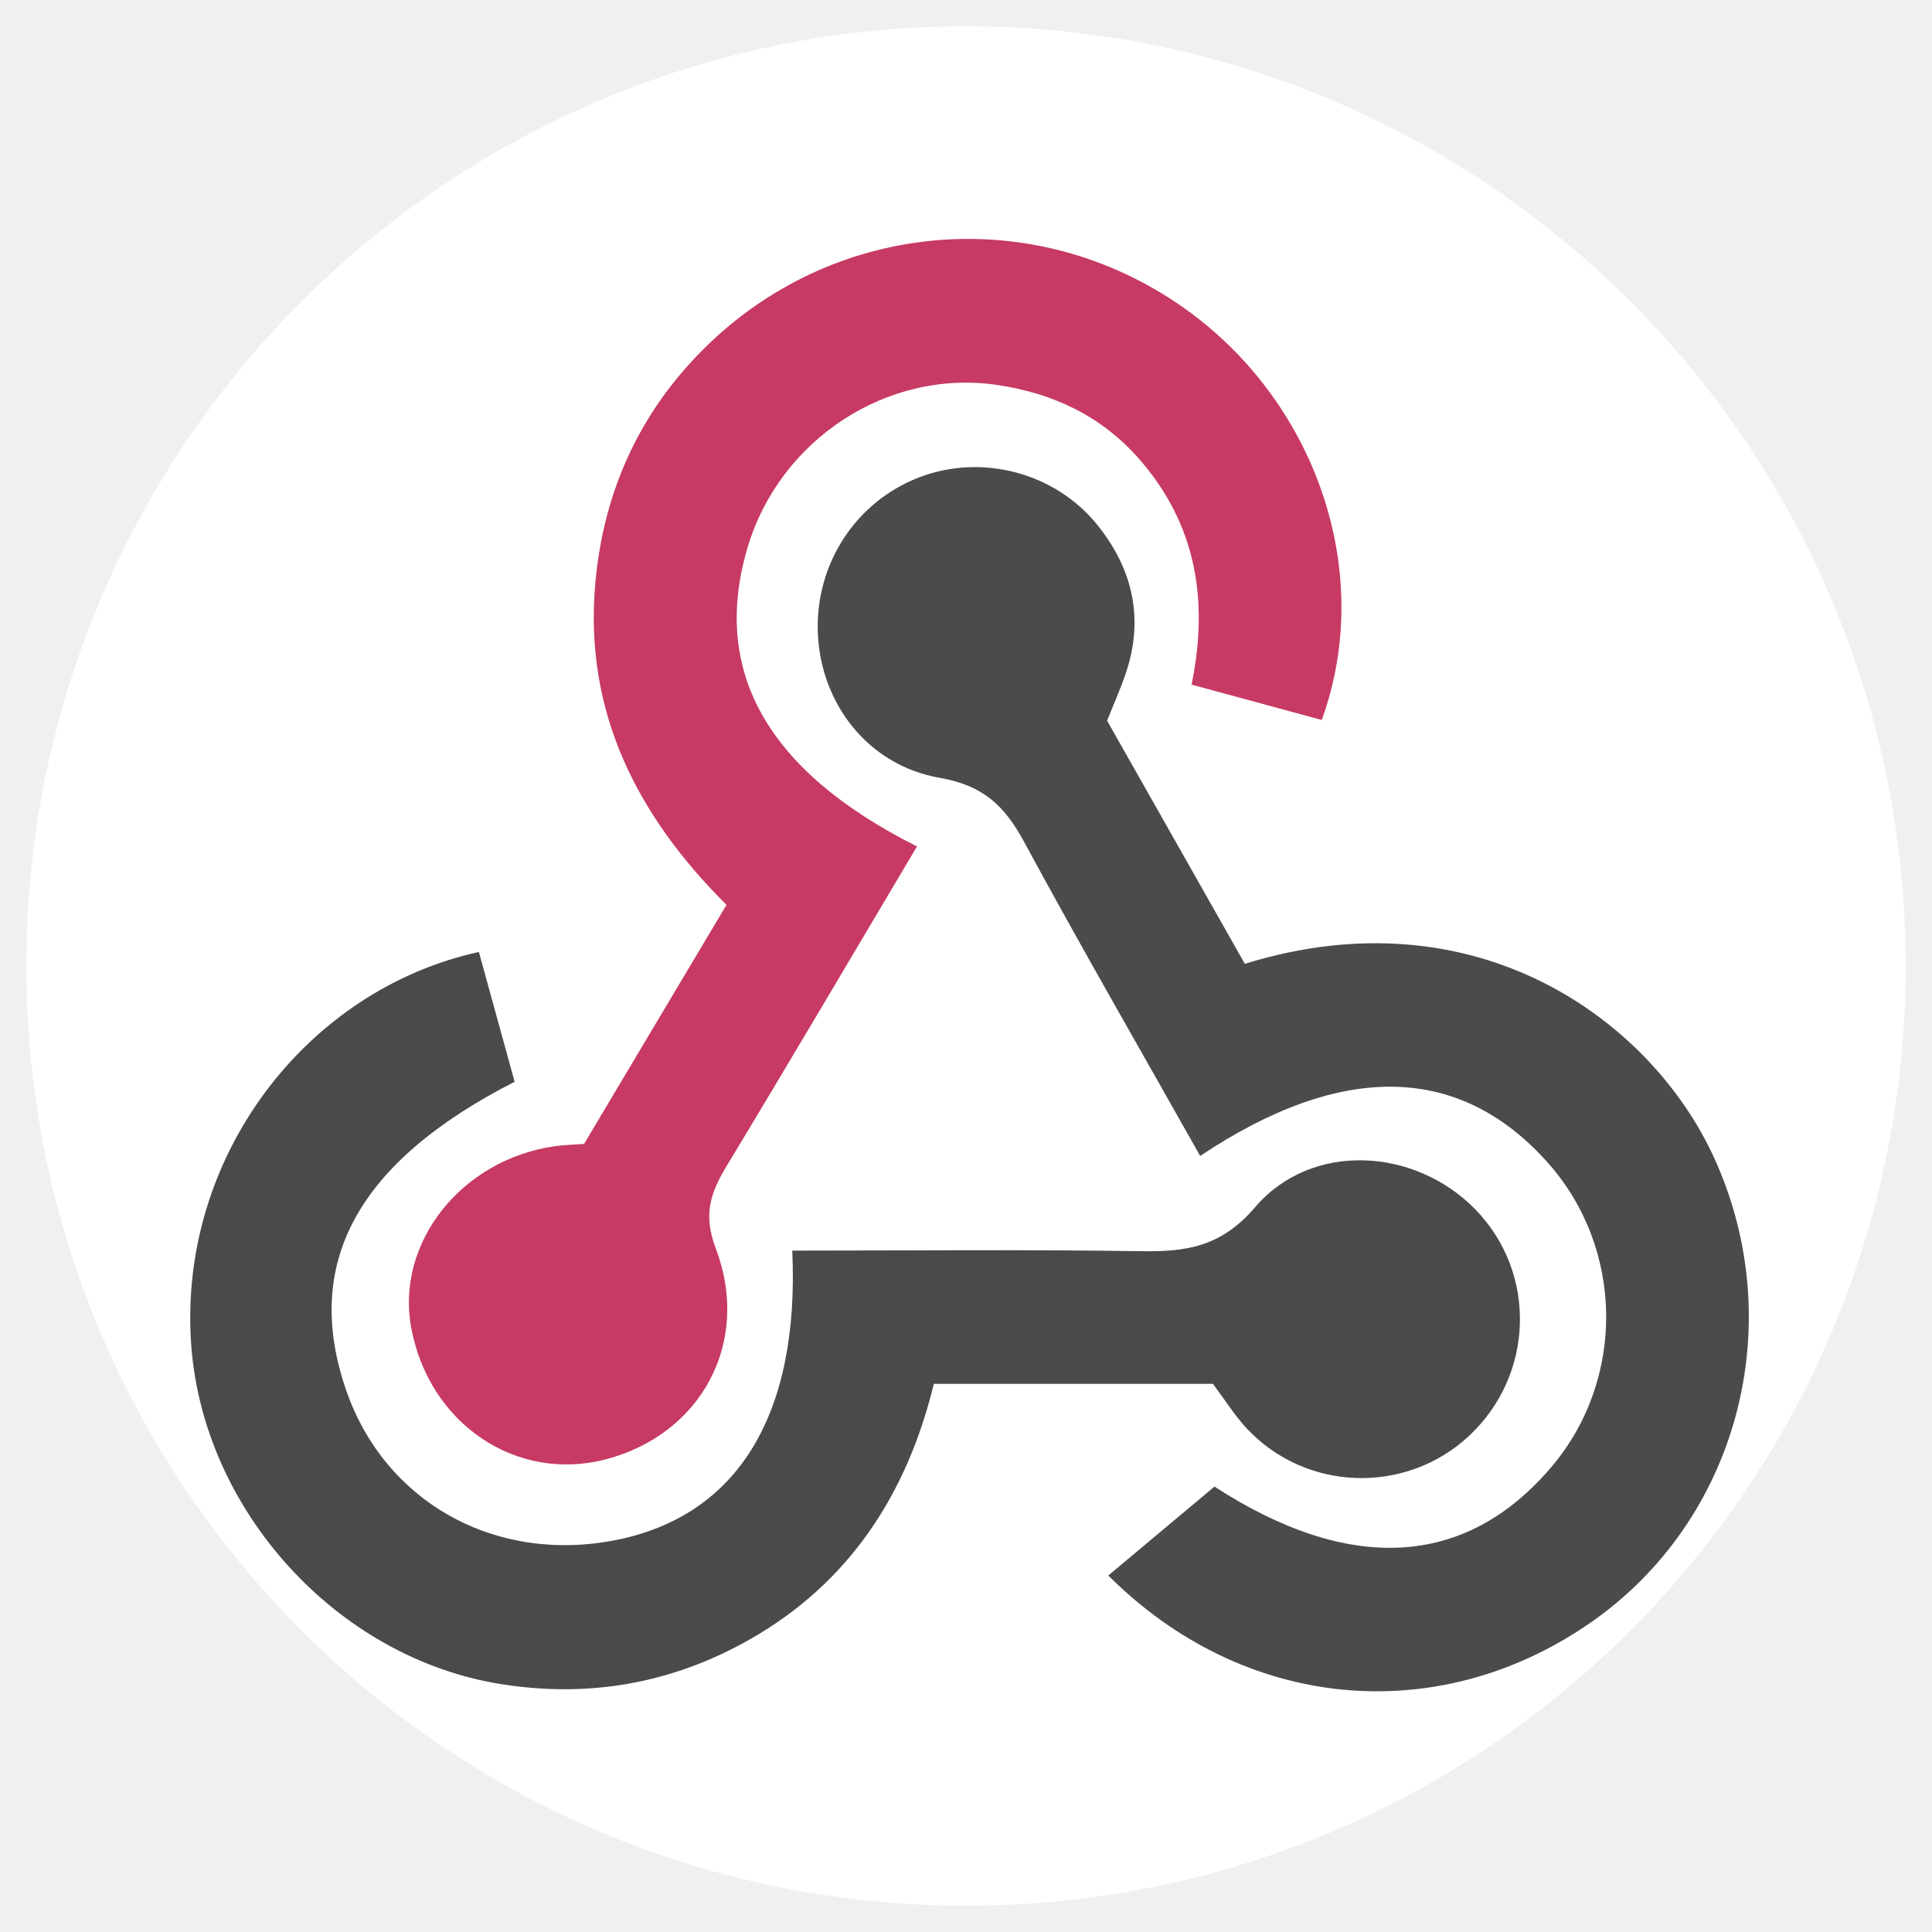
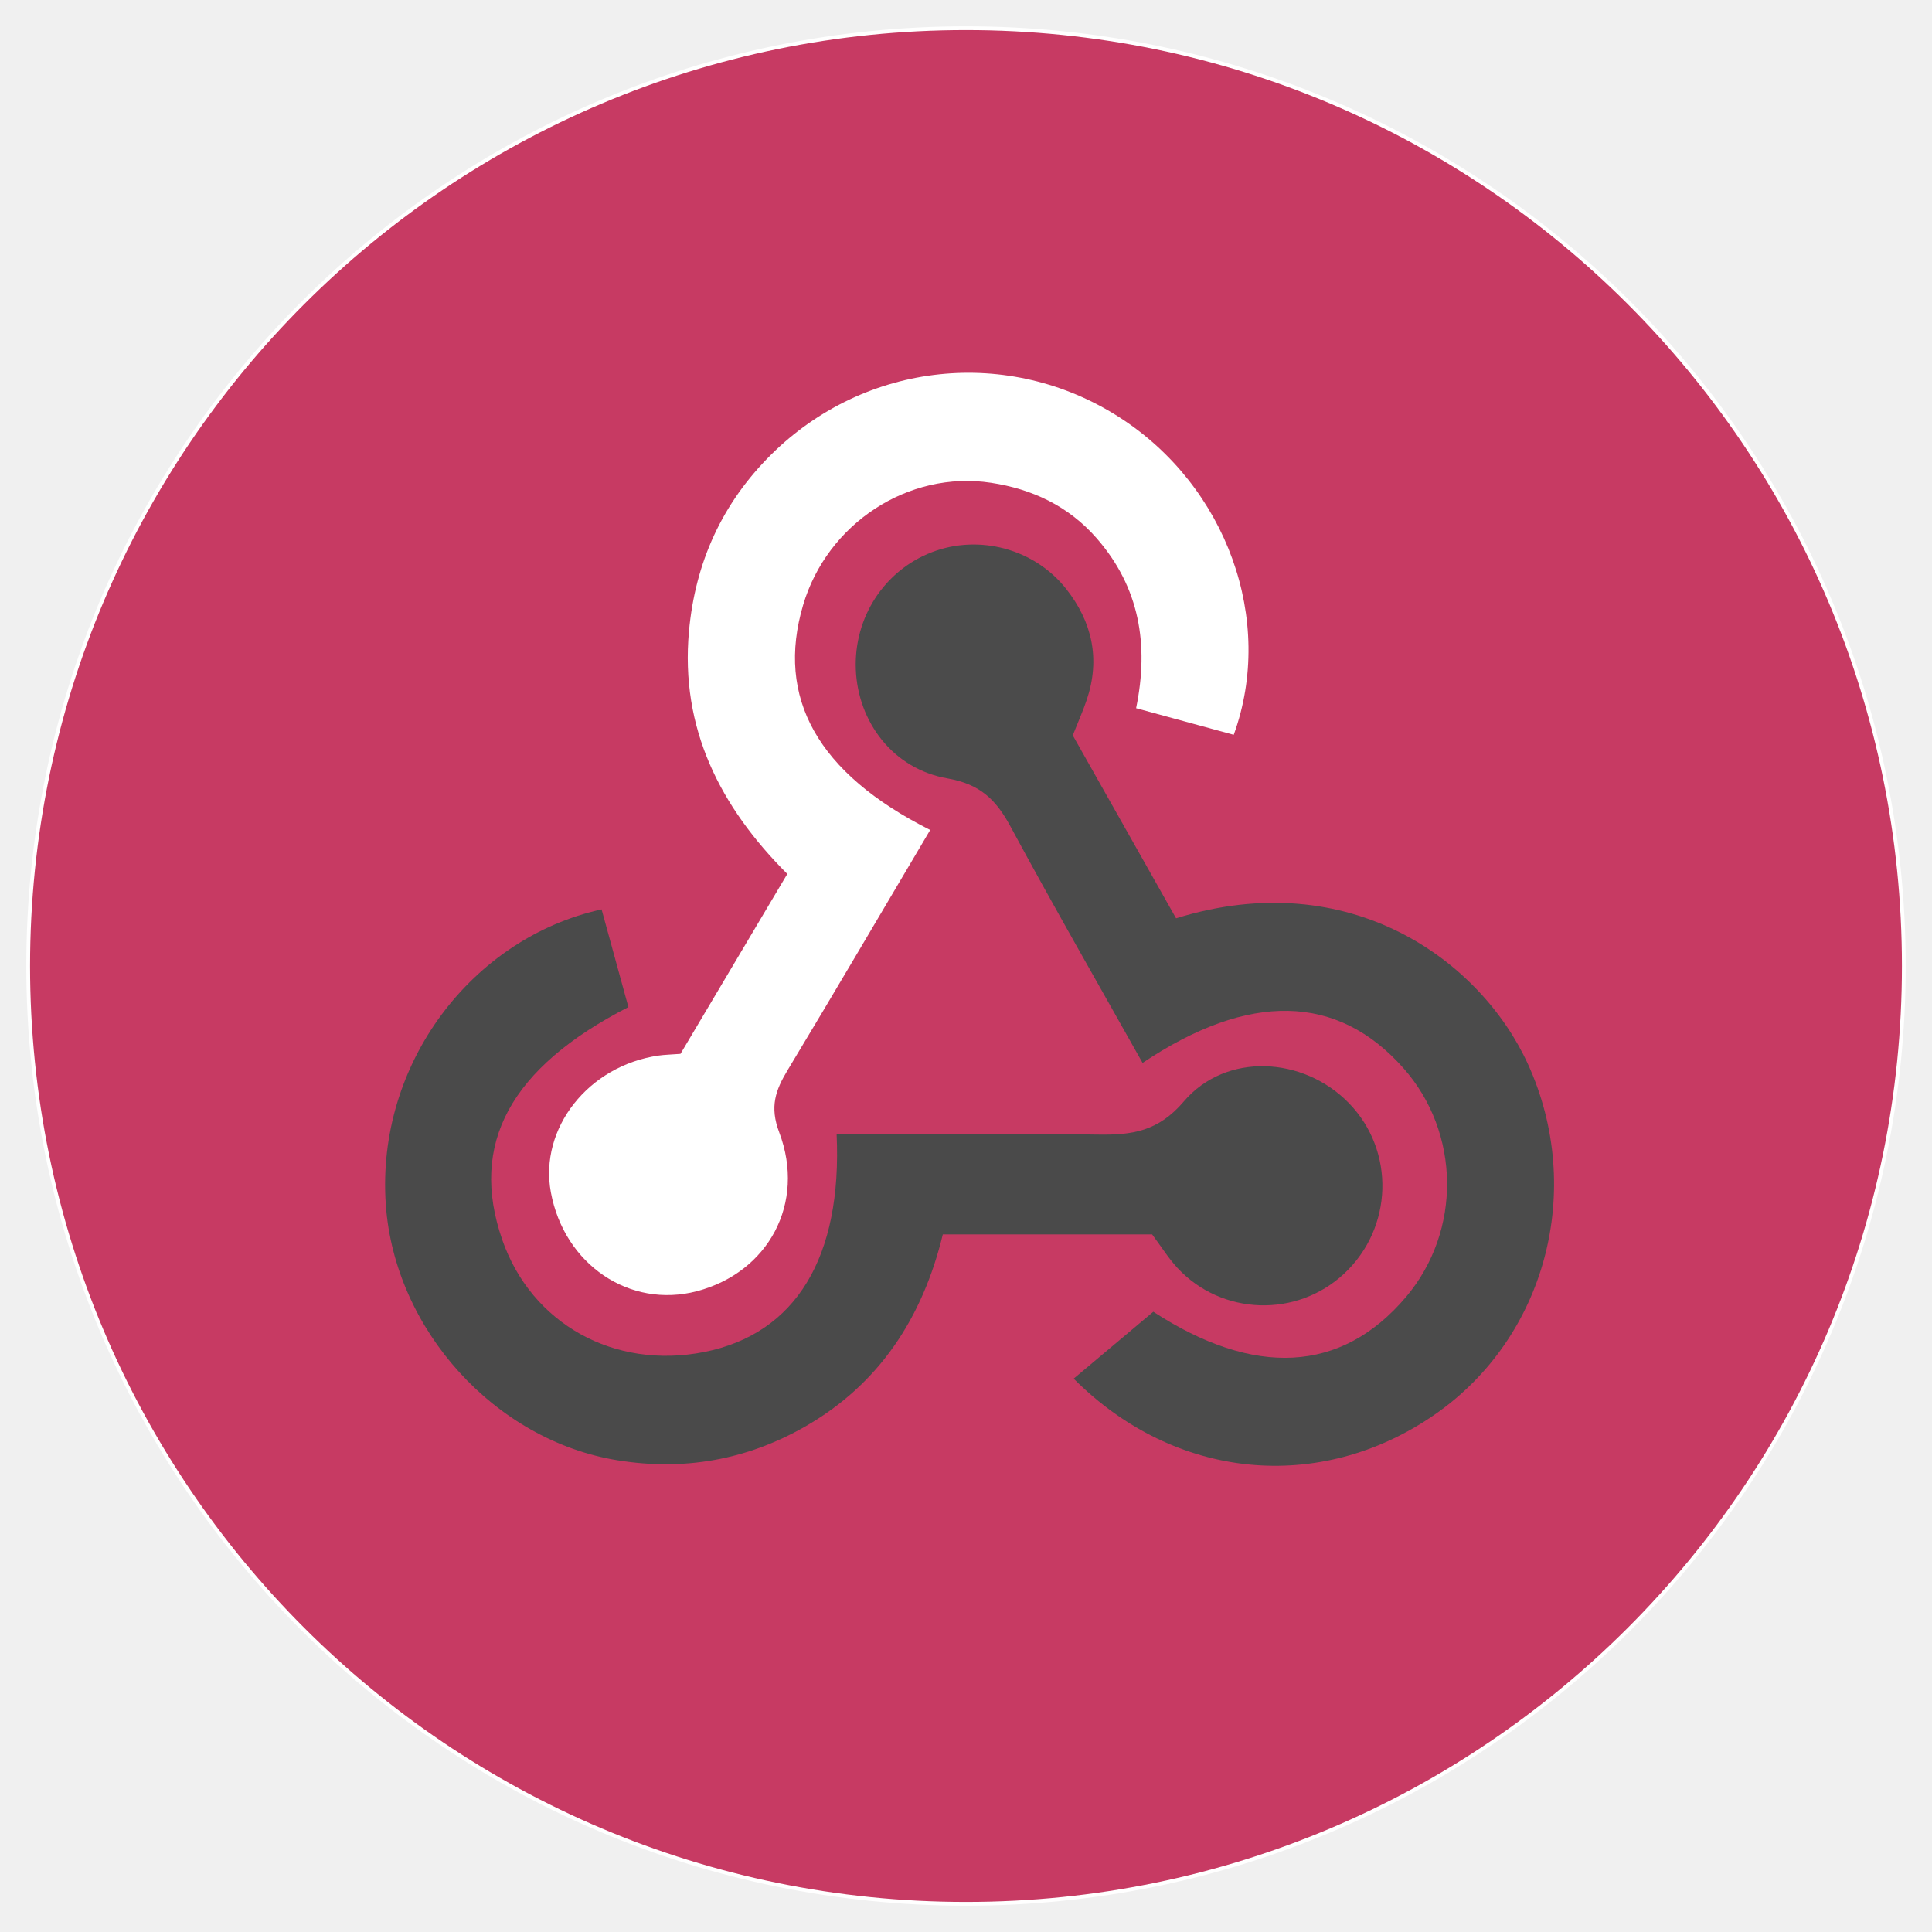
<svg xmlns="http://www.w3.org/2000/svg" xmlns:xlink="http://www.w3.org/1999/xlink" width="257" height="257" viewBox="0 0 257 257">
  <defs>
-     <circle id="logo-a" cx="128.5" cy="128.5" r="125" />
+     <circle id="logo-a" cx="128.5" cy="128.5" r="124.5" />
  </defs>
  <g fill="none" fill-rule="evenodd">
    <circle cx="128" cy="128" r="125" fill="#FFF" transform="translate(.5 .5)" />
    <mask id="logo-b" fill="#fff">
      <use xlink:href="#logo-a" />
    </mask>
-     <path fill="#C73A63" d="M121.982,112.595 C113.375,127.077 105.128,141.101 96.71,155.019 C94.548,158.592 93.479,161.502 95.206,166.045 C99.974,178.592 93.248,190.803 80.606,194.118 C68.683,197.244 57.067,189.402 54.702,176.626 C52.606,165.318 61.373,154.233 73.83,152.465 C74.874,152.316 75.939,152.299 77.693,152.167 C83.797,141.923 90.05,131.43 96.641,120.366 C84.724,108.505 77.631,94.64 79.201,77.46 C80.31,65.315 85.082,54.821 93.803,46.219 C110.506,29.747 135.988,27.079 155.654,39.723 C174.543,51.867 183.194,75.524 175.82,95.772 C170.26,94.263 164.661,92.741 158.506,91.07 C160.822,79.813 159.109,69.704 151.523,61.044 C146.511,55.327 140.08,52.33 132.767,51.225 C118.107,49.009 103.714,58.436 99.443,72.837 C94.595,89.182 101.932,102.534 121.982,112.595 Z" mask="url(#logo-b)" />
-     <path fill="#4B4B4B" d="M147.269,95.866 C153.333,106.572 159.49,117.441 165.592,128.21 C196.435,118.659 219.69,135.748 228.032,154.043 C238.109,176.143 231.221,202.318 211.43,215.952 C191.117,229.949 165.429,227.557 147.431,209.578 C152.018,205.735 156.627,201.875 161.552,197.751 C179.328,209.275 194.875,208.732 206.417,195.087 C216.259,183.446 216.046,166.09 205.918,154.693 C194.23,141.542 178.575,141.141 159.65,153.765 C151.8,139.826 143.813,125.998 136.212,111.958 C133.649,107.226 130.818,104.481 125.042,103.479 C115.393,101.805 109.165,93.513 108.791,84.222 C108.424,75.034 113.831,66.729 122.285,63.493 C130.658,60.288 140.484,62.875 146.116,70.001 C150.719,75.823 152.182,82.375 149.76,89.555 C149.087,91.556 148.214,93.494 147.269,95.866 Z" mask="url(#logo-b)" />
-     <path fill="#4A4A4A" d="M161.35,184.084 L124.22,184.084 C120.662,198.734 112.975,210.563 99.73,218.084 C89.434,223.93 78.336,225.913 66.524,224.004 C44.777,220.494 26.995,200.9 25.43,178.835 C23.658,153.842 40.823,131.625 63.702,126.634 C65.281,132.376 66.877,138.172 68.457,143.899 C47.465,154.618 40.2,168.124 46.075,185.012 C51.247,199.874 65.937,208.02 81.888,204.869 C98.177,201.653 106.39,188.103 105.388,166.358 C120.83,166.358 136.285,166.198 151.729,166.437 C157.759,166.532 162.415,165.906 166.959,160.585 C174.438,151.829 188.205,152.618 196.261,160.888 C204.493,169.339 204.098,182.938 195.387,191.033 C186.981,198.844 173.702,198.426 165.839,190.01 C164.223,188.275 162.949,186.216 161.35,184.084 Z" mask="url(#logo-b)" />
+     <use fill="#C73A63" xlink:href="#logo-a" />
+     <g mask="url(#logo-b)">
+       <g transform="translate(51 49)">
+         <path fill="#FFF" d="M72.737,61.407 C66.281,72.305 60.096,82.859 53.783,93.334 C52.161,96.023 51.359,98.213 52.655,101.632 C56.23,111.075 51.186,120.264 41.704,122.759 C32.762,125.112 24.051,119.209 22.276,109.595 C20.704,101.085 27.28,92.742 36.622,91.412 C37.405,91.3 38.204,91.287 39.52,91.187 C44.098,83.478 48.787,75.581 53.731,67.255 C44.793,58.329 39.473,47.894 40.65,34.965 C41.483,25.825 45.061,17.927 51.602,11.453 C64.129,-0.943 83.241,-2.951 97.991,6.565 C112.157,15.704 118.645,33.508 113.115,48.746 C108.945,47.61 104.746,46.465 100.129,45.207 C101.866,36.736 100.582,29.128 94.892,22.61 C91.134,18.308 86.31,16.052 80.825,15.221 C69.831,13.553 59.035,20.647 55.832,31.486 C52.196,43.787 57.699,53.835 72.737,61.407 Z" />
+         <path fill="#4B4B4B" d="M91.702,48.817 C96.25,56.874 100.868,65.053 105.444,73.158 C128.577,65.97 146.017,78.831 152.274,92.599 C159.832,109.231 154.666,128.93 139.823,139.191 C124.588,149.725 105.322,147.925 91.824,134.394 C95.264,131.502 98.721,128.597 102.414,125.493 C115.746,134.166 127.406,133.757 136.063,123.488 C143.445,114.728 143.285,101.666 135.689,93.089 C126.923,83.192 115.181,82.89 100.988,92.391 C95.1,81.9 89.11,71.493 83.409,60.927 C81.487,57.366 79.364,55.3 75.031,54.546 C67.795,53.286 63.123,47.046 62.843,40.054 C62.568,33.139 66.624,26.889 72.964,24.454 C79.243,22.041 86.613,23.989 90.837,29.351 C94.289,33.732 95.386,38.663 93.57,44.067 C93.065,45.573 92.411,47.031 91.702,48.817 Z" style="mix-blend-mode:multiply" />
+         <path fill="#4A4A4A" d="M102.263,115.208 L74.415,115.208 C71.746,126.233 65.981,135.135 56.047,140.796 C48.325,145.195 40.002,146.687 31.143,145.251 C14.833,142.609 1.496,127.863 0.322,111.258 C-1.007,92.448 11.867,75.728 29.026,71.972 C30.211,76.293 31.408,80.655 32.592,84.965 C16.849,93.032 11.4,103.197 15.806,115.906 C19.685,127.091 30.703,133.221 42.666,130.85 C54.883,128.429 61.042,118.233 60.291,101.868 C71.873,101.868 83.464,101.747 95.047,101.927 C99.57,101.998 103.061,101.527 106.469,97.523 C112.079,90.933 122.404,91.527 128.445,97.751 C134.619,104.111 134.324,114.345 127.79,120.437 C121.486,126.315 111.527,126.001 105.629,119.668 C104.417,118.362 103.462,116.812 102.263,115.208 Z" style="mix-blend-mode:multiply" />
+       </g>
+     </g>
  </g>
</svg>
